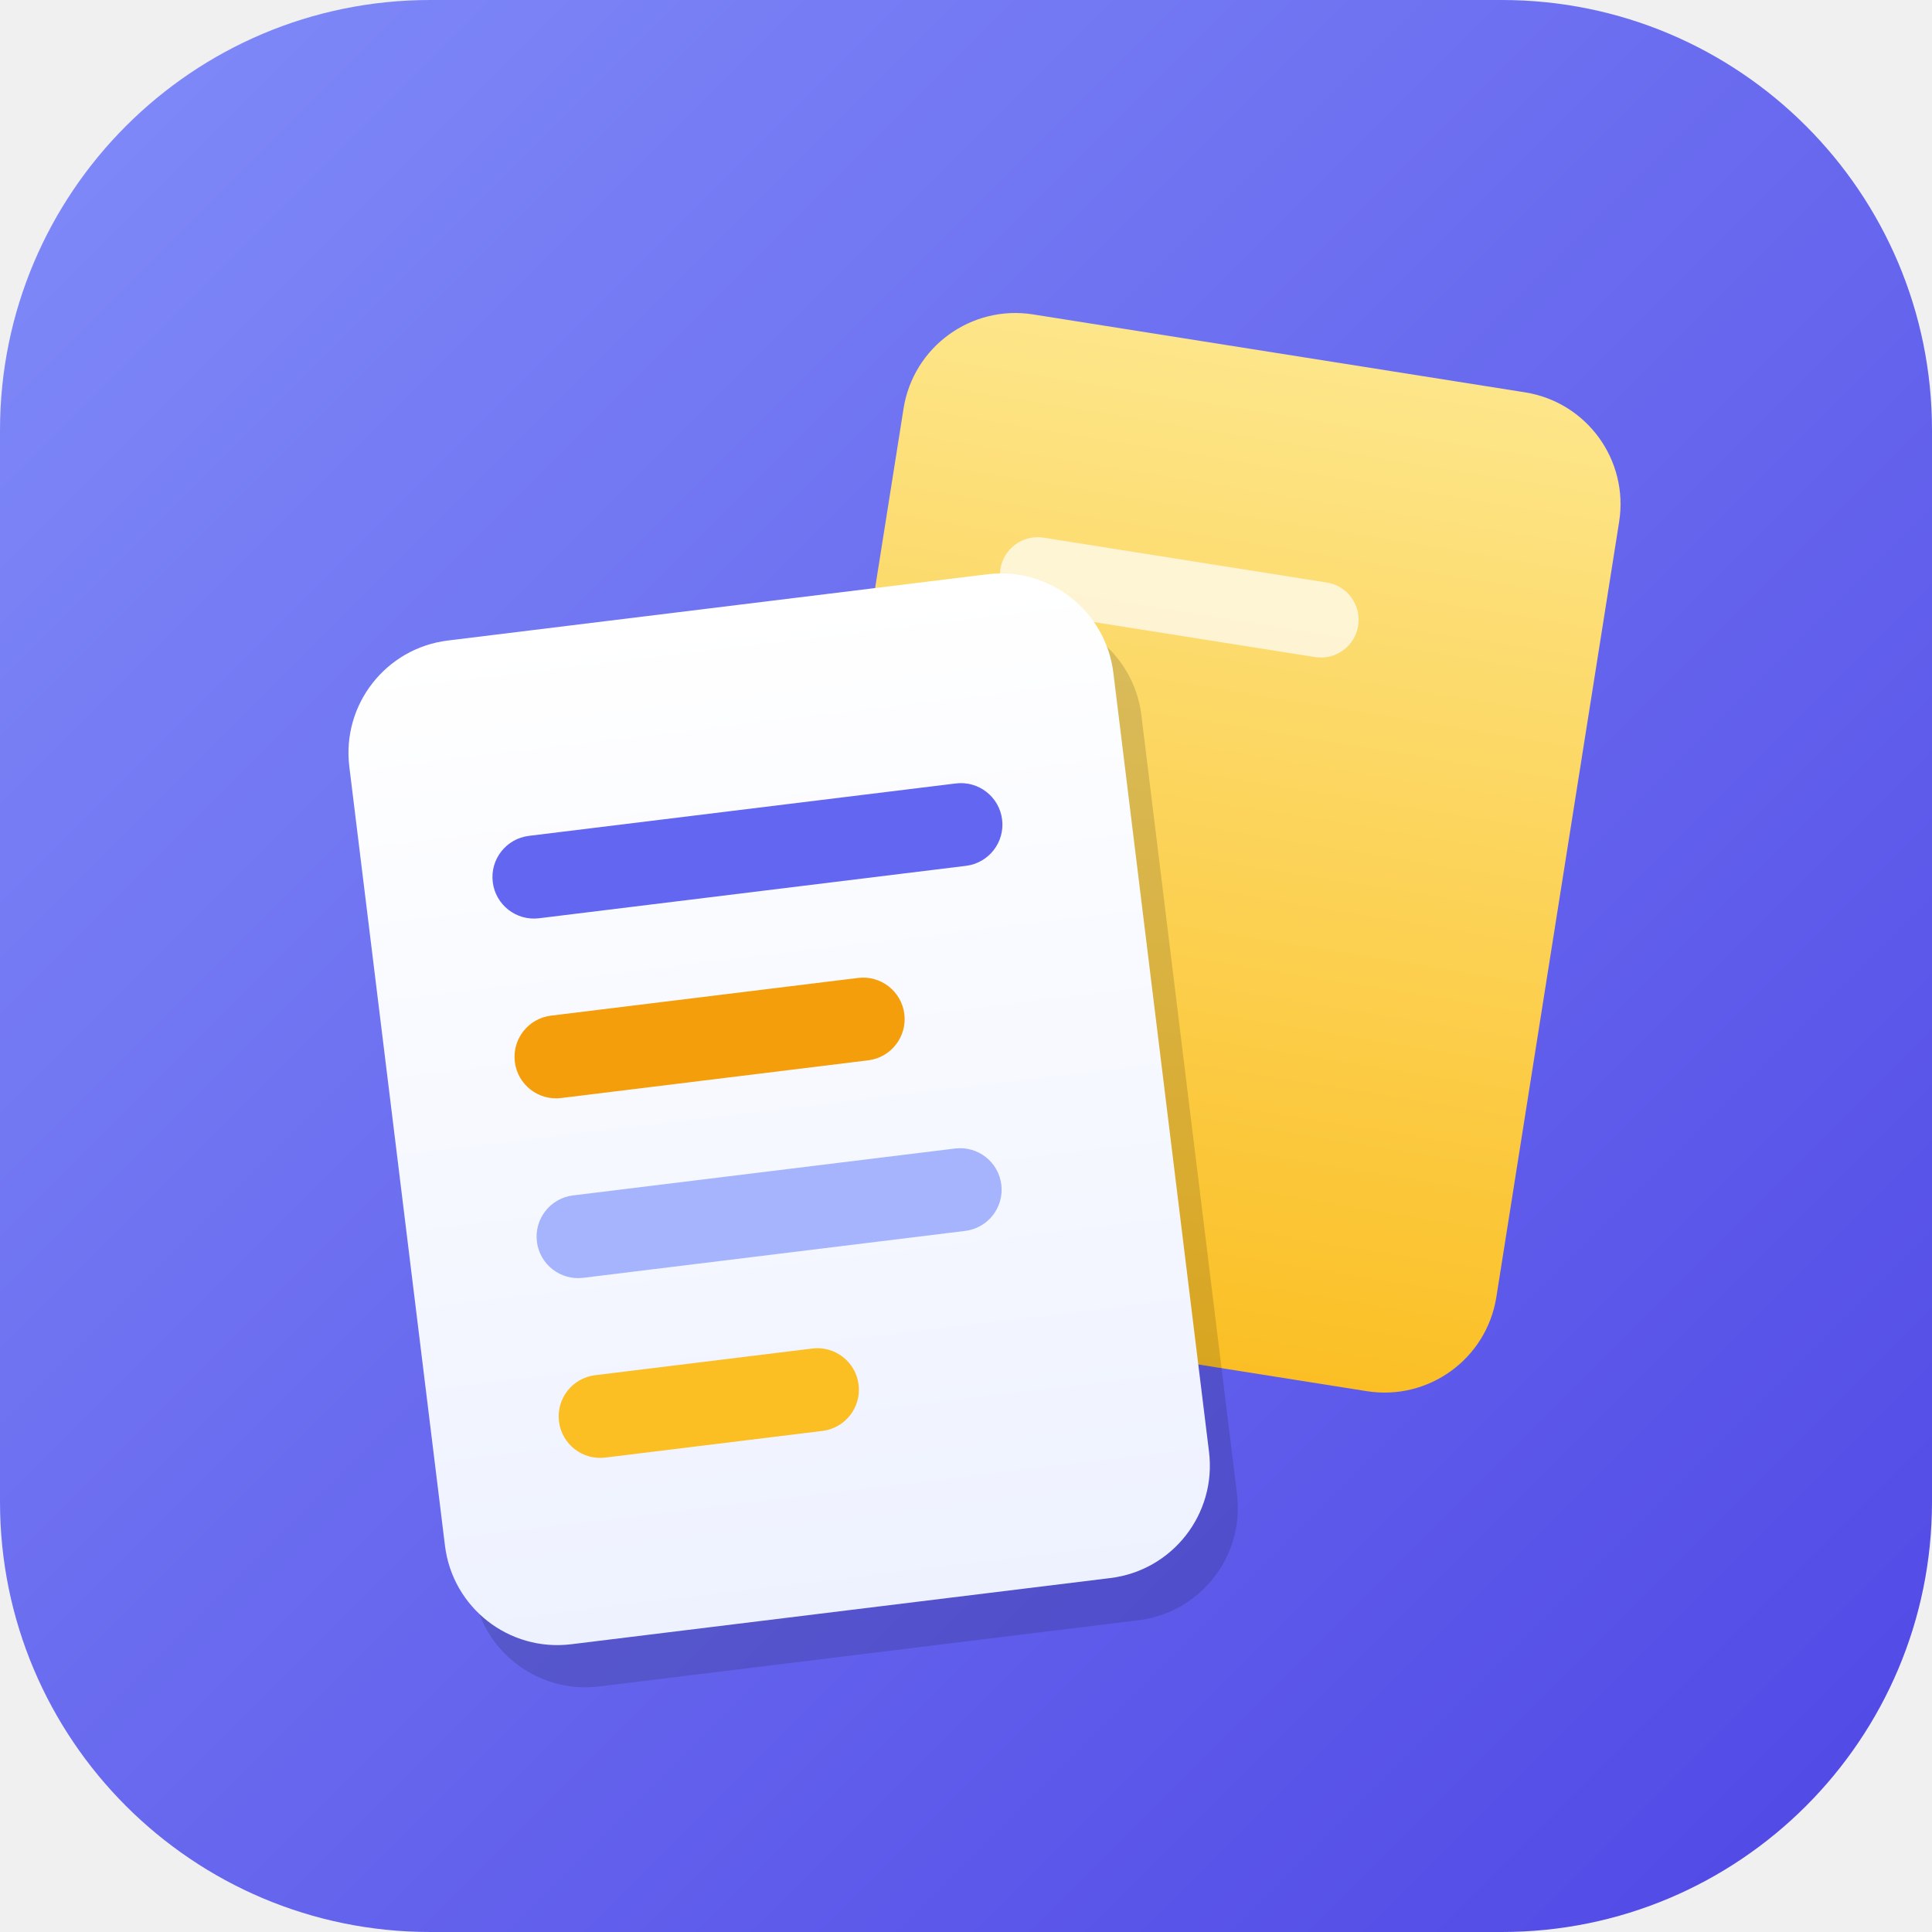
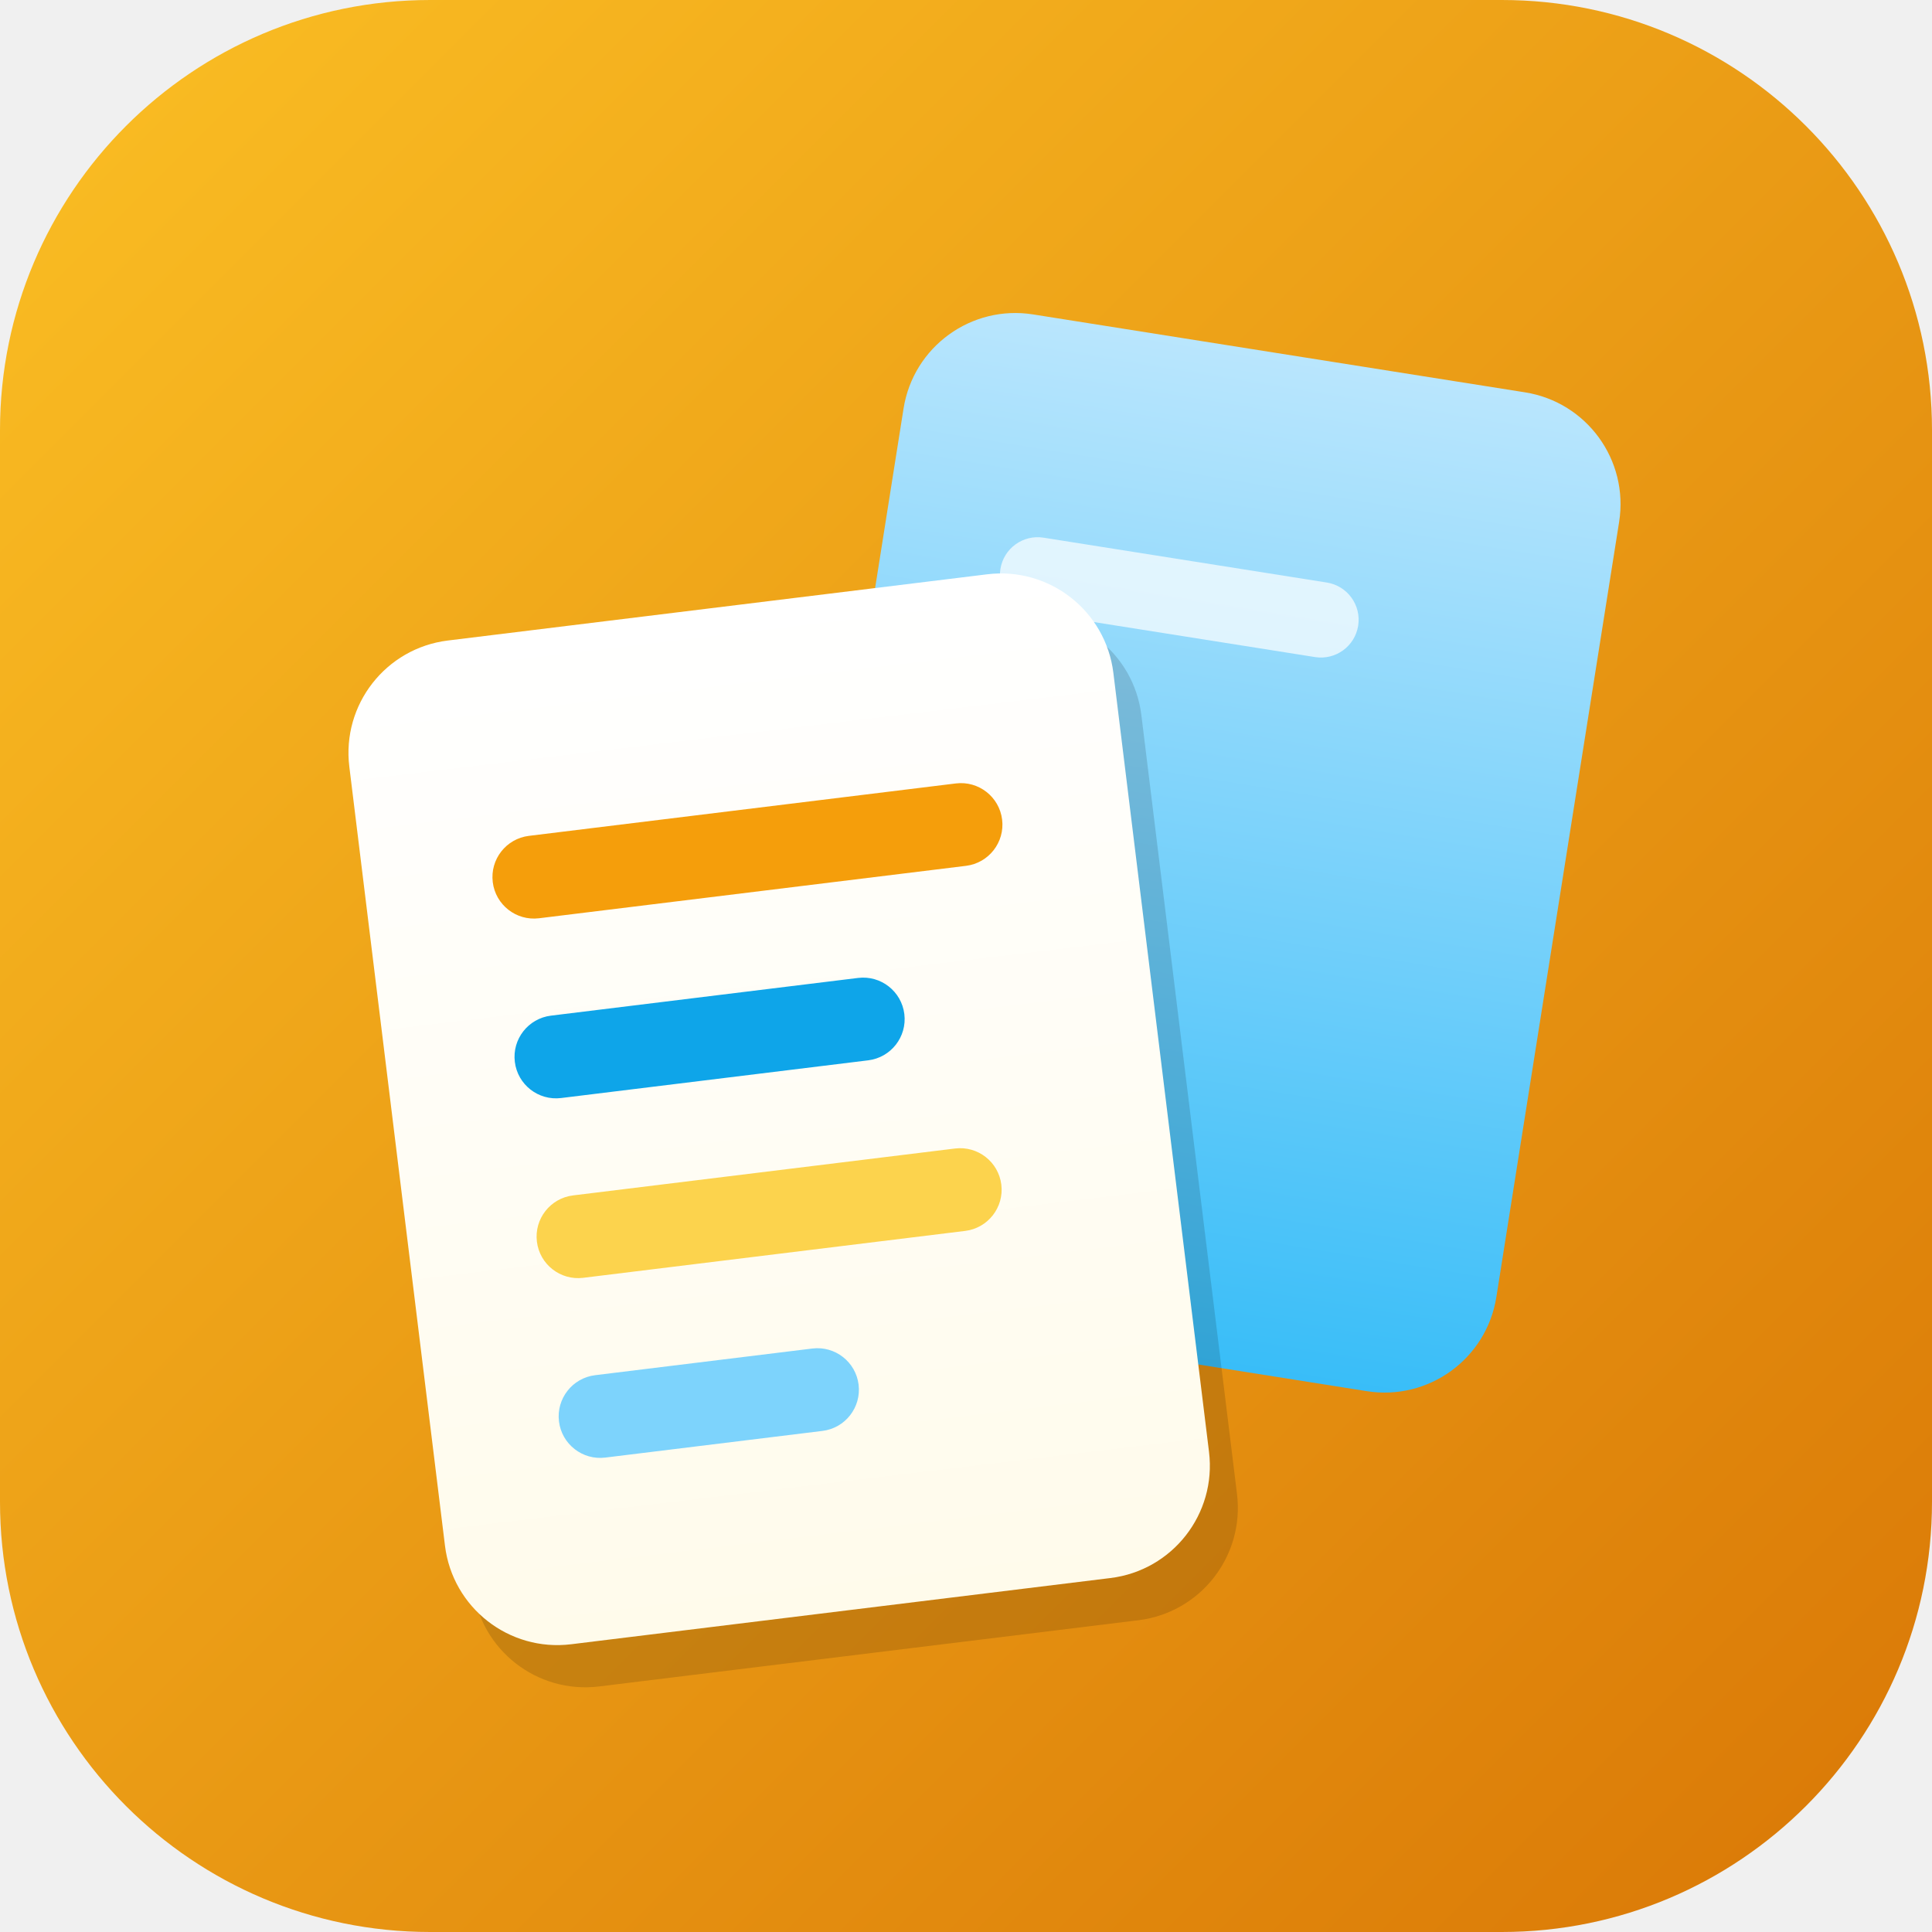
<svg xmlns="http://www.w3.org/2000/svg" viewBox="0 0 512 512">
  <defs>
    <linearGradient id="icon-bg" x1="0" y1="0" x2="1" y2="1">
-       <stop offset="0" style="stop-color:#818cf8" />
-       <stop offset="1" style="stop-color:#4f46e5" />
+       <stop offset="0" style="stop-color:#fbbf24" />
+       <stop offset="1" style="stop-color:#d97706" />
    </linearGradient>
    <linearGradient id="icon-page" x1="0" y1="0" x2="0" y2="1">
      <stop offset="0" style="stop-color:#ffffff" />
-       <stop offset="1" style="stop-color:#eef2ff" />
+       <stop offset="1" style="stop-color:#fffbeb" />
    </linearGradient>
    <linearGradient id="icon-agent" x1="0" y1="0" x2="0" y2="1">
-       <stop offset="0" style="stop-color:#fde68a" />
-       <stop offset="1" style="stop-color:#fbbf24" />
+       <stop offset="0" style="stop-color:#bae6fd" />
+       <stop offset="1" style="stop-color:#38bdf8" />
    </linearGradient>
  </defs>
  <rect width="512" height="512" rx="114" fill="url(#icon-bg)" />
  <g transform="rotate(9 318 226)">
    <rect x="222" y="92" width="192" height="268" rx="30" fill="url(#icon-agent)" />
    <rect x="254" y="150" width="96" height="20" rx="10" fill="#ffffff" opacity="0.7" />
  </g>
  <g transform="rotate(-7 206 290)">
    <rect x="104" y="160" width="204" height="268" rx="30" fill="#000000" opacity="0.14" transform="translate(6 12)" />
    <rect x="104" y="160" width="204" height="268" rx="30" fill="url(#icon-page)" />
-     <rect x="138" y="214" width="136" height="22" rx="11" style="fill:#6366f1" />
-     <rect x="138" y="262" width="104" height="22" rx="11" fill="#f59e0b" />
-     <rect x="138" y="310" width="124" height="22" rx="11" style="fill:#a5b4fc" />
-     <rect x="138" y="358" width="80" height="22" rx="11" fill="#fbbf24" />
+     <rect x="138" y="214" width="136" height="22" rx="11" style="fill:#f59e0b" />
+     <rect x="138" y="262" width="104" height="22" rx="11" fill="#0ea5e9" />
+     <rect x="138" y="310" width="124" height="22" rx="11" style="fill:#fcd34d" />
+     <rect x="138" y="358" width="80" height="22" rx="11" fill="#7dd3fc" />
  </g>
</svg>
